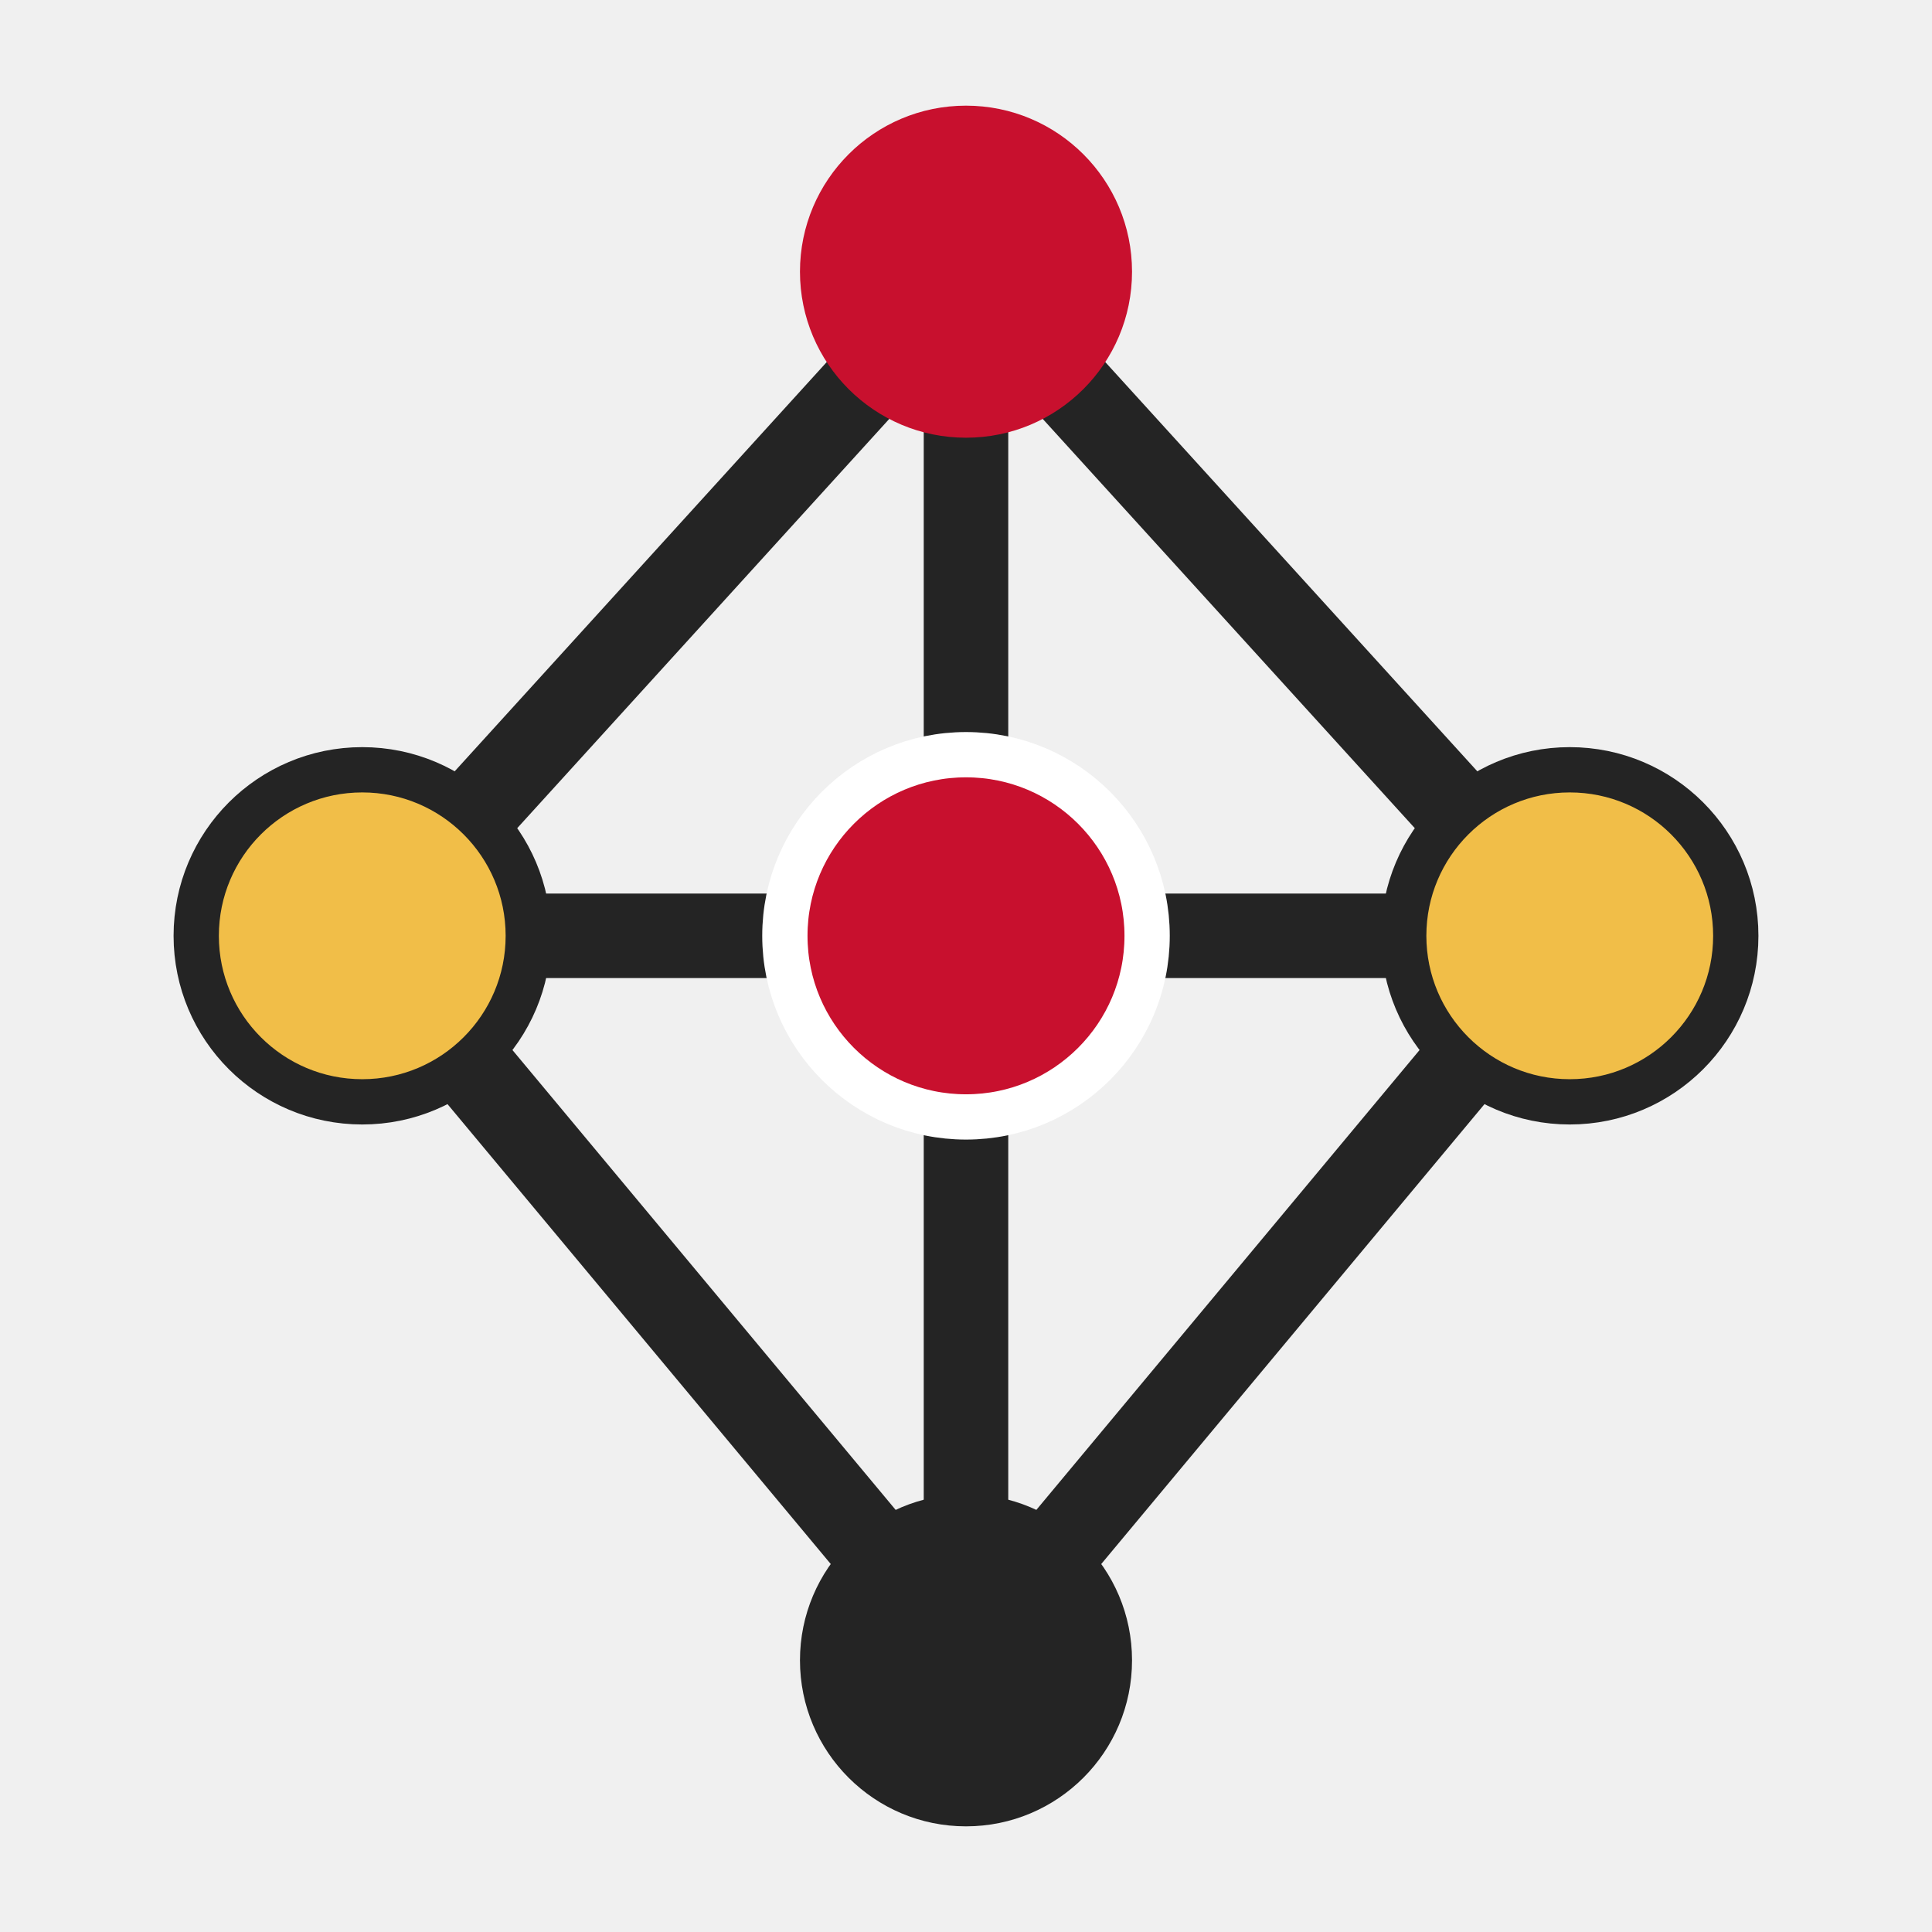
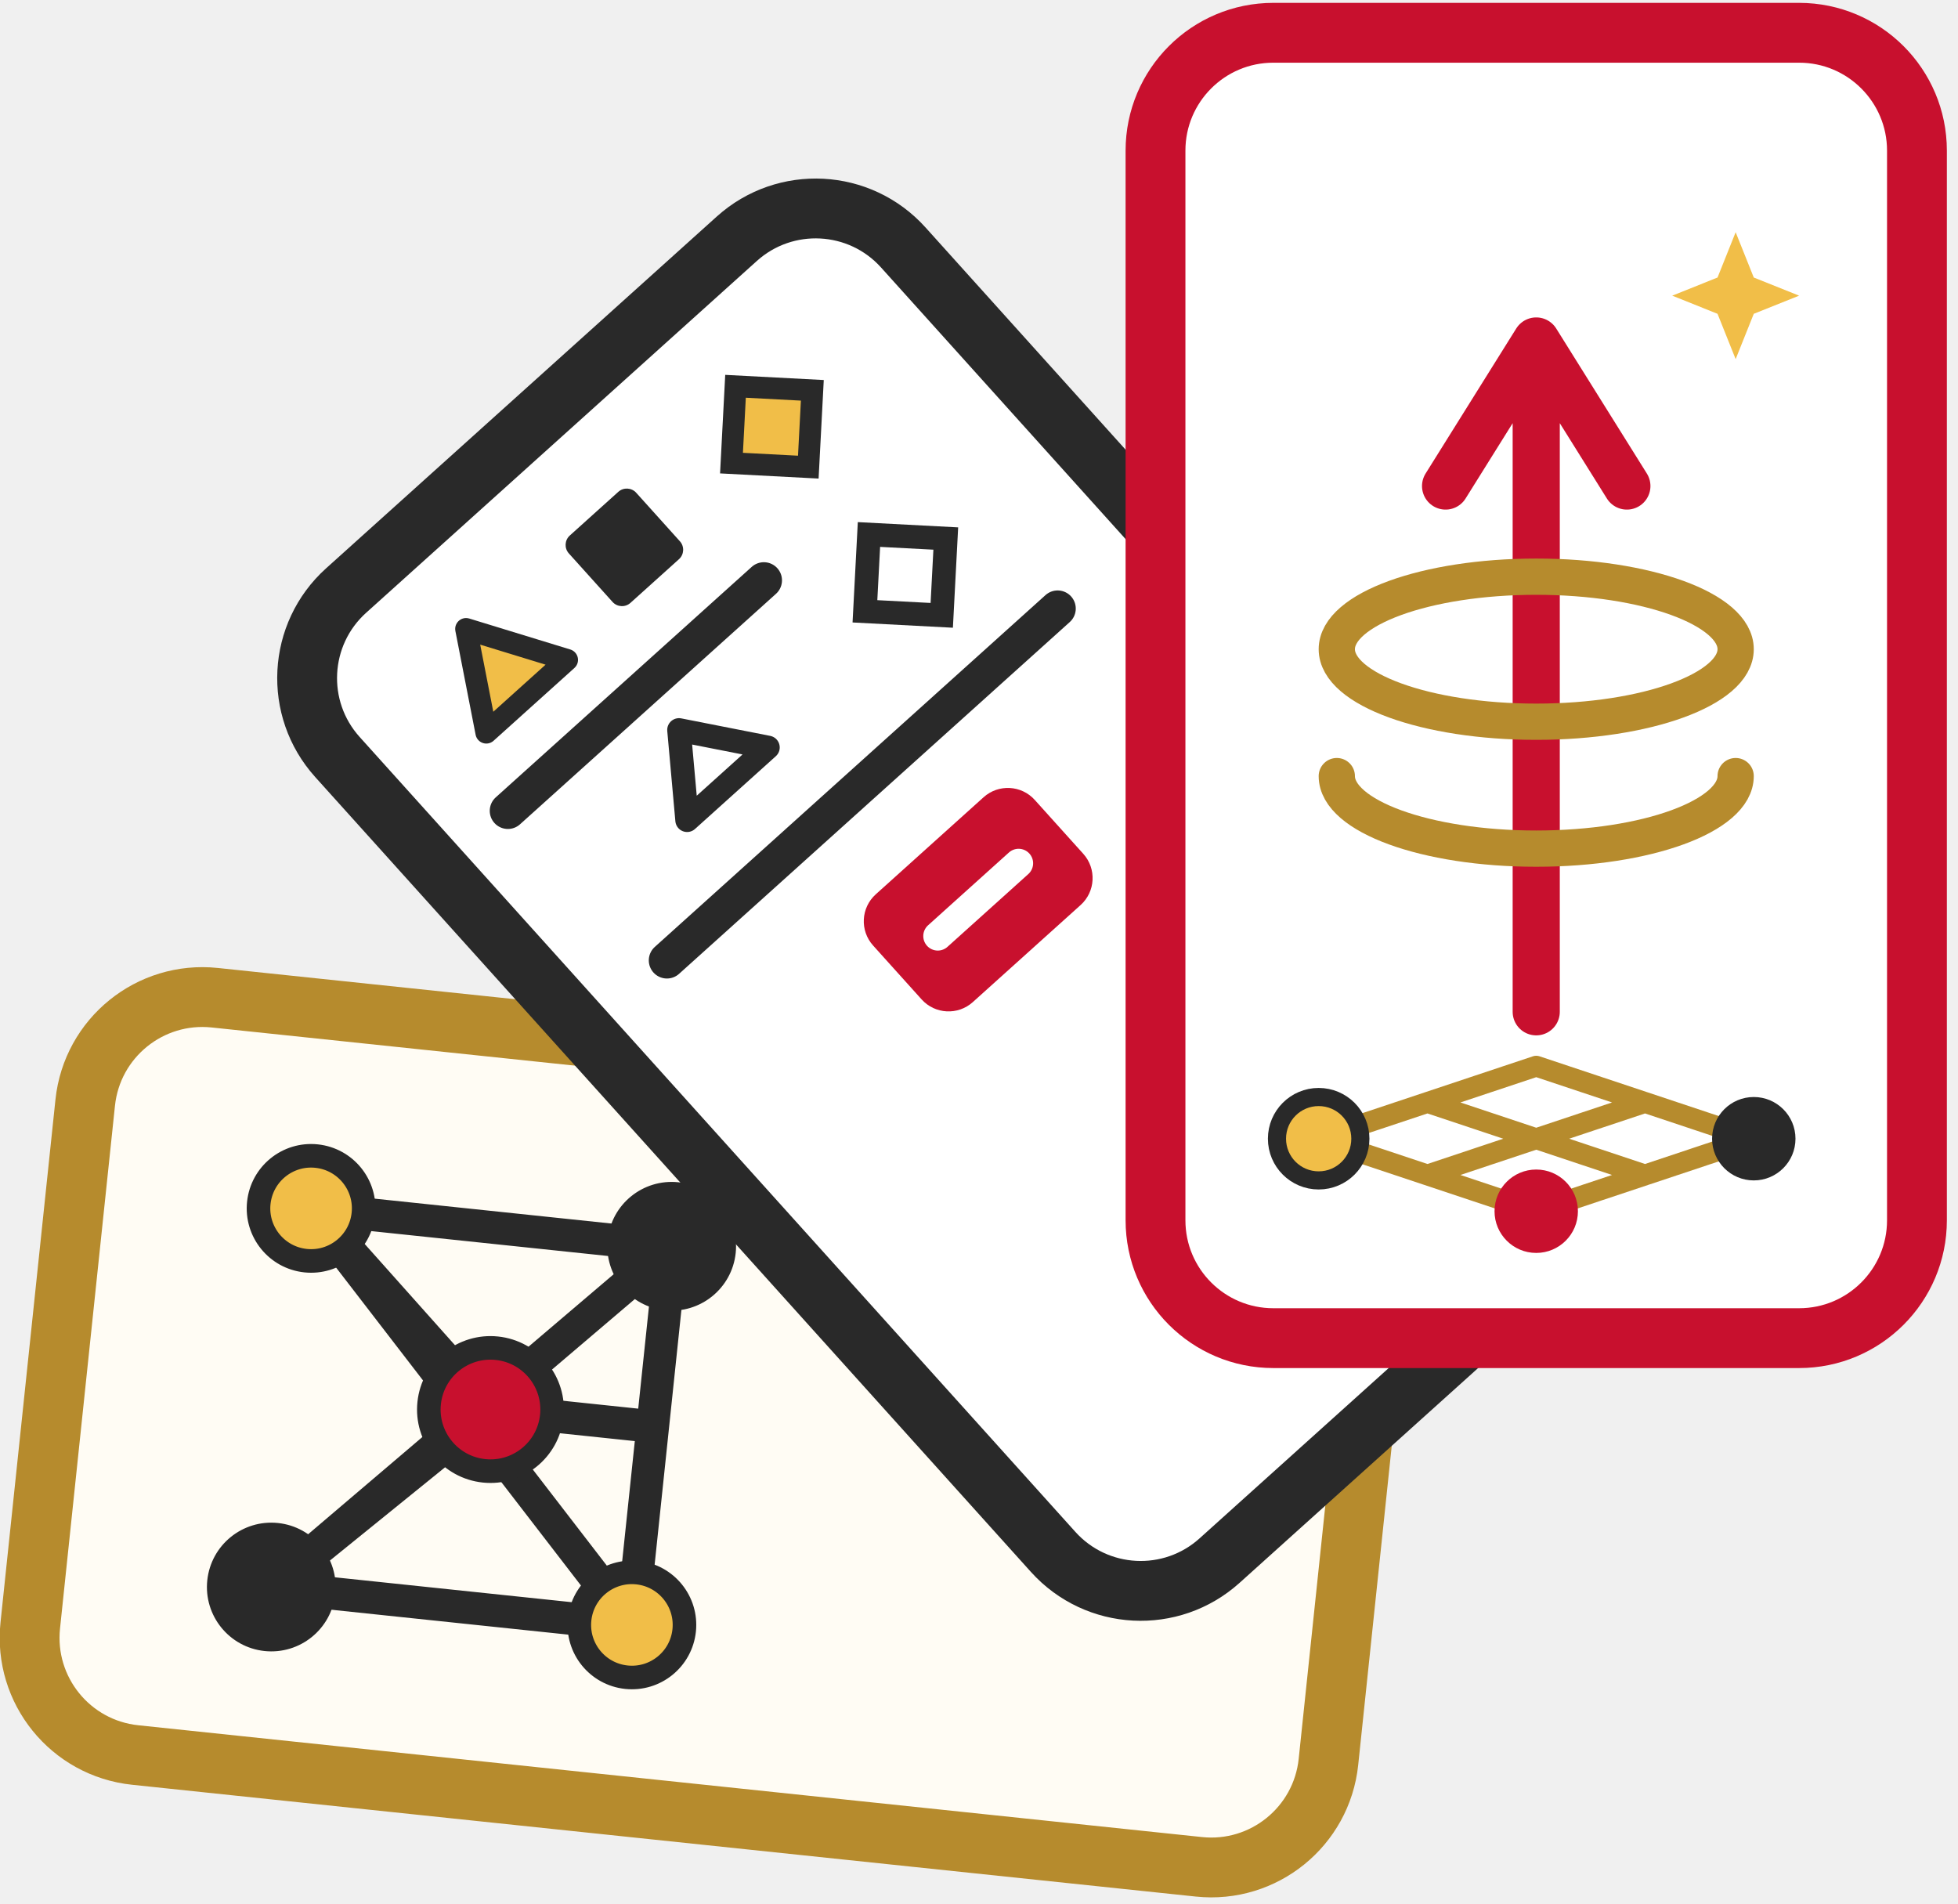
- <svg xmlns="http://www.w3.org/2000/svg" viewBox="0 0 64 64" fill="none">
-   <g stroke="#242424" stroke-width="2.8" stroke-linecap="round" stroke-linejoin="round">
-     <path d="M32 9 12 31l20 24 20-24L32 9ZM12 31h40M32 9v46" />
+ <svg xmlns="http://www.w3.org/2000/svg" viewBox="18 20 108 105" fill="none">
+   <g transform="translate(4 3) rotate(-42 80 80)">
+     <g transform="rotate(-42 80 108)">
+       <rect x="59" y="26" width="42" height="72" rx="6.5" fill="#FFFCF4" stroke="#B68B2D" stroke-width="3.3" />
+       <g stroke="#292929" stroke-width="1.8" stroke-linecap="round" stroke-linejoin="round">
+         <path d="m69 39 11 11 10-11M69 39v20l21-20v20L69 39Zm0 20h21M80 50v9" />
+       </g>
+       <g stroke="#292929" stroke-width="1.3">
+         <circle cx="69" cy="39" r="2.9" fill="#292929" />
+         <circle cx="90" cy="39" r="2.9" fill="#F1BE48" />
+         <circle cx="80" cy="50" r="3.4" fill="#C8102E" />
+         <circle cx="69" cy="59" r="2.9" fill="#F1BE48" />
+         <circle cx="90" cy="59" r="2.9" fill="#292929" />
+       </g>
+     </g>
+     <g>
+       <rect x="59" y="26" width="42" height="72" rx="6.5" fill="#FFFFFF" stroke="#292929" stroke-width="3.3" />
+       <path d="m66 37 3-5 3 5Z" fill="#F1BE48" stroke="#292929" stroke-width="1.2" stroke-linejoin="round" />
+       <rect x="76" y="32" width="5" height="5" rx=".7" fill="#292929" />
+       <path d="m89 32 3 3-3 3-3-3Z" fill="#F1BE48" stroke="#292929" stroke-width="1.2" />
+       <path d="M64 41h19M65 53h29" stroke="#292929" stroke-width="2" stroke-linecap="round" />
+       <path d="m71 48 3-4 3 4Z" fill="#FFFFFF" stroke="#292929" stroke-width="1.3" stroke-linejoin="round" />
+       <path d="m89 43 3 3-3 3-3-3Z" fill="#FFFFFF" stroke="#292929" stroke-width="1.3" />
+       <rect x="74" y="58" width="12" height="8" rx="2" fill="#C8102E" />
+       <path d="M77 62h6" stroke="#FFFFFF" stroke-width="1.6" stroke-linecap="round" />
+     </g>
+     <g transform="rotate(42 80 108)">
+       <rect x="59" y="26" width="42" height="72" rx="6.5" fill="#FFFFFF" stroke="#C8102E" stroke-width="3.3" />
+       <path d="M80 80V45m-5 6 5-8 5 8" stroke="#C8102E" stroke-width="2.6" stroke-linecap="round" stroke-linejoin="round" />
+       <ellipse cx="80" cy="60" rx="11" ry="4" stroke="#B68B2D" stroke-width="2" />
+       <path d="M69 67c0 2.2 4.9 4 11 4s11-1.8 11-4" stroke="#B68B2D" stroke-width="2" stroke-linecap="round" />
+       <g stroke="#B68B2D" stroke-width="1.15" stroke-linejoin="round">
+         <path d="m68 87 12-4 12 4-12 4-12-4Zm6-2 12 4m-12 0 12-4" />
+       </g>
+       <circle cx="68" cy="87" r="2.3" fill="#F1BE48" stroke="#292929" stroke-width="1" />
+       <circle cx="80" cy="91" r="2.3" fill="#C8102E" />
+       <circle cx="92" cy="87" r="2.3" fill="#292929" />
+       <path d="m91 37 1 2.5 2.5 1-2.5 1-1 2.5-1-2.5-2.5-1 2.5-1Z" fill="#F1BE48" />
+     </g>
  </g>
-   <circle cx="32" cy="9" r="5.5" fill="#C8102E" />
-   <circle cx="12" cy="31" r="5.5" fill="#F1BE48" stroke="#242424" stroke-width="1.5" />
-   <circle cx="52" cy="31" r="5.5" fill="#F1BE48" stroke="#242424" stroke-width="1.5" />
-   <circle cx="32" cy="55" r="5.5" fill="#242424" />
-   <circle cx="32" cy="31" r="6" fill="#C8102E" stroke="#FFFFFF" stroke-width="1.5" />
</svg>
